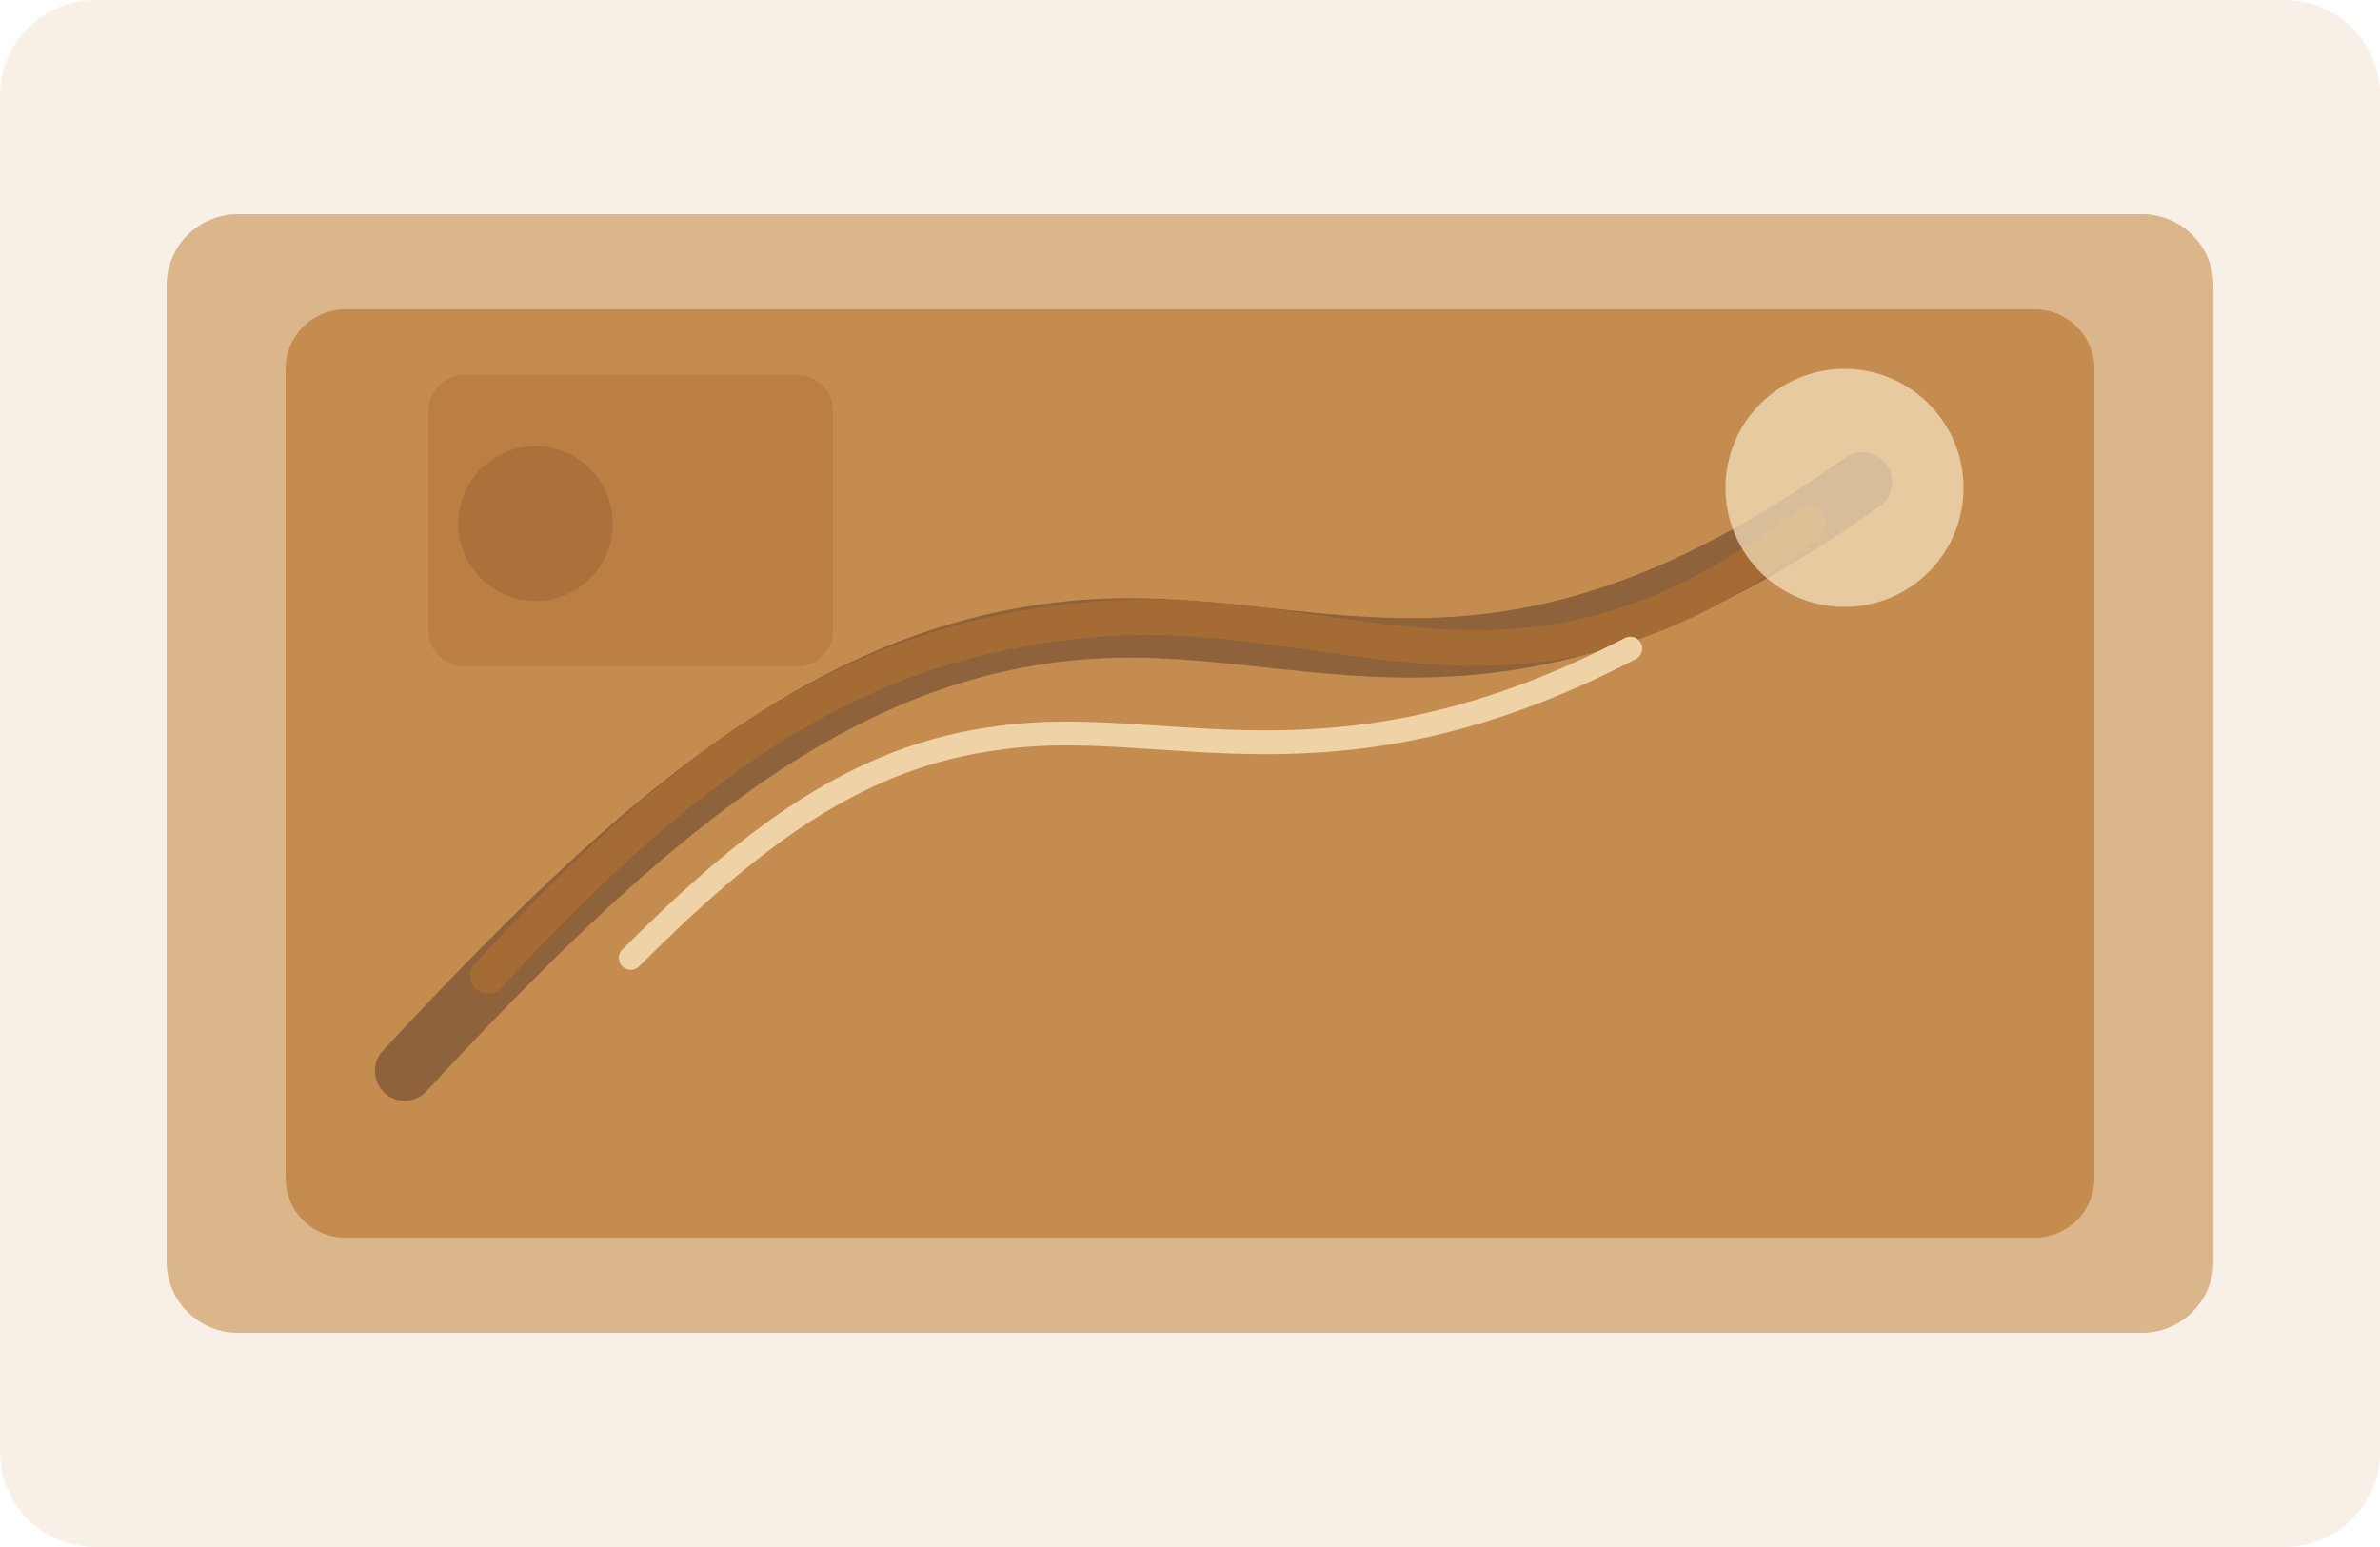
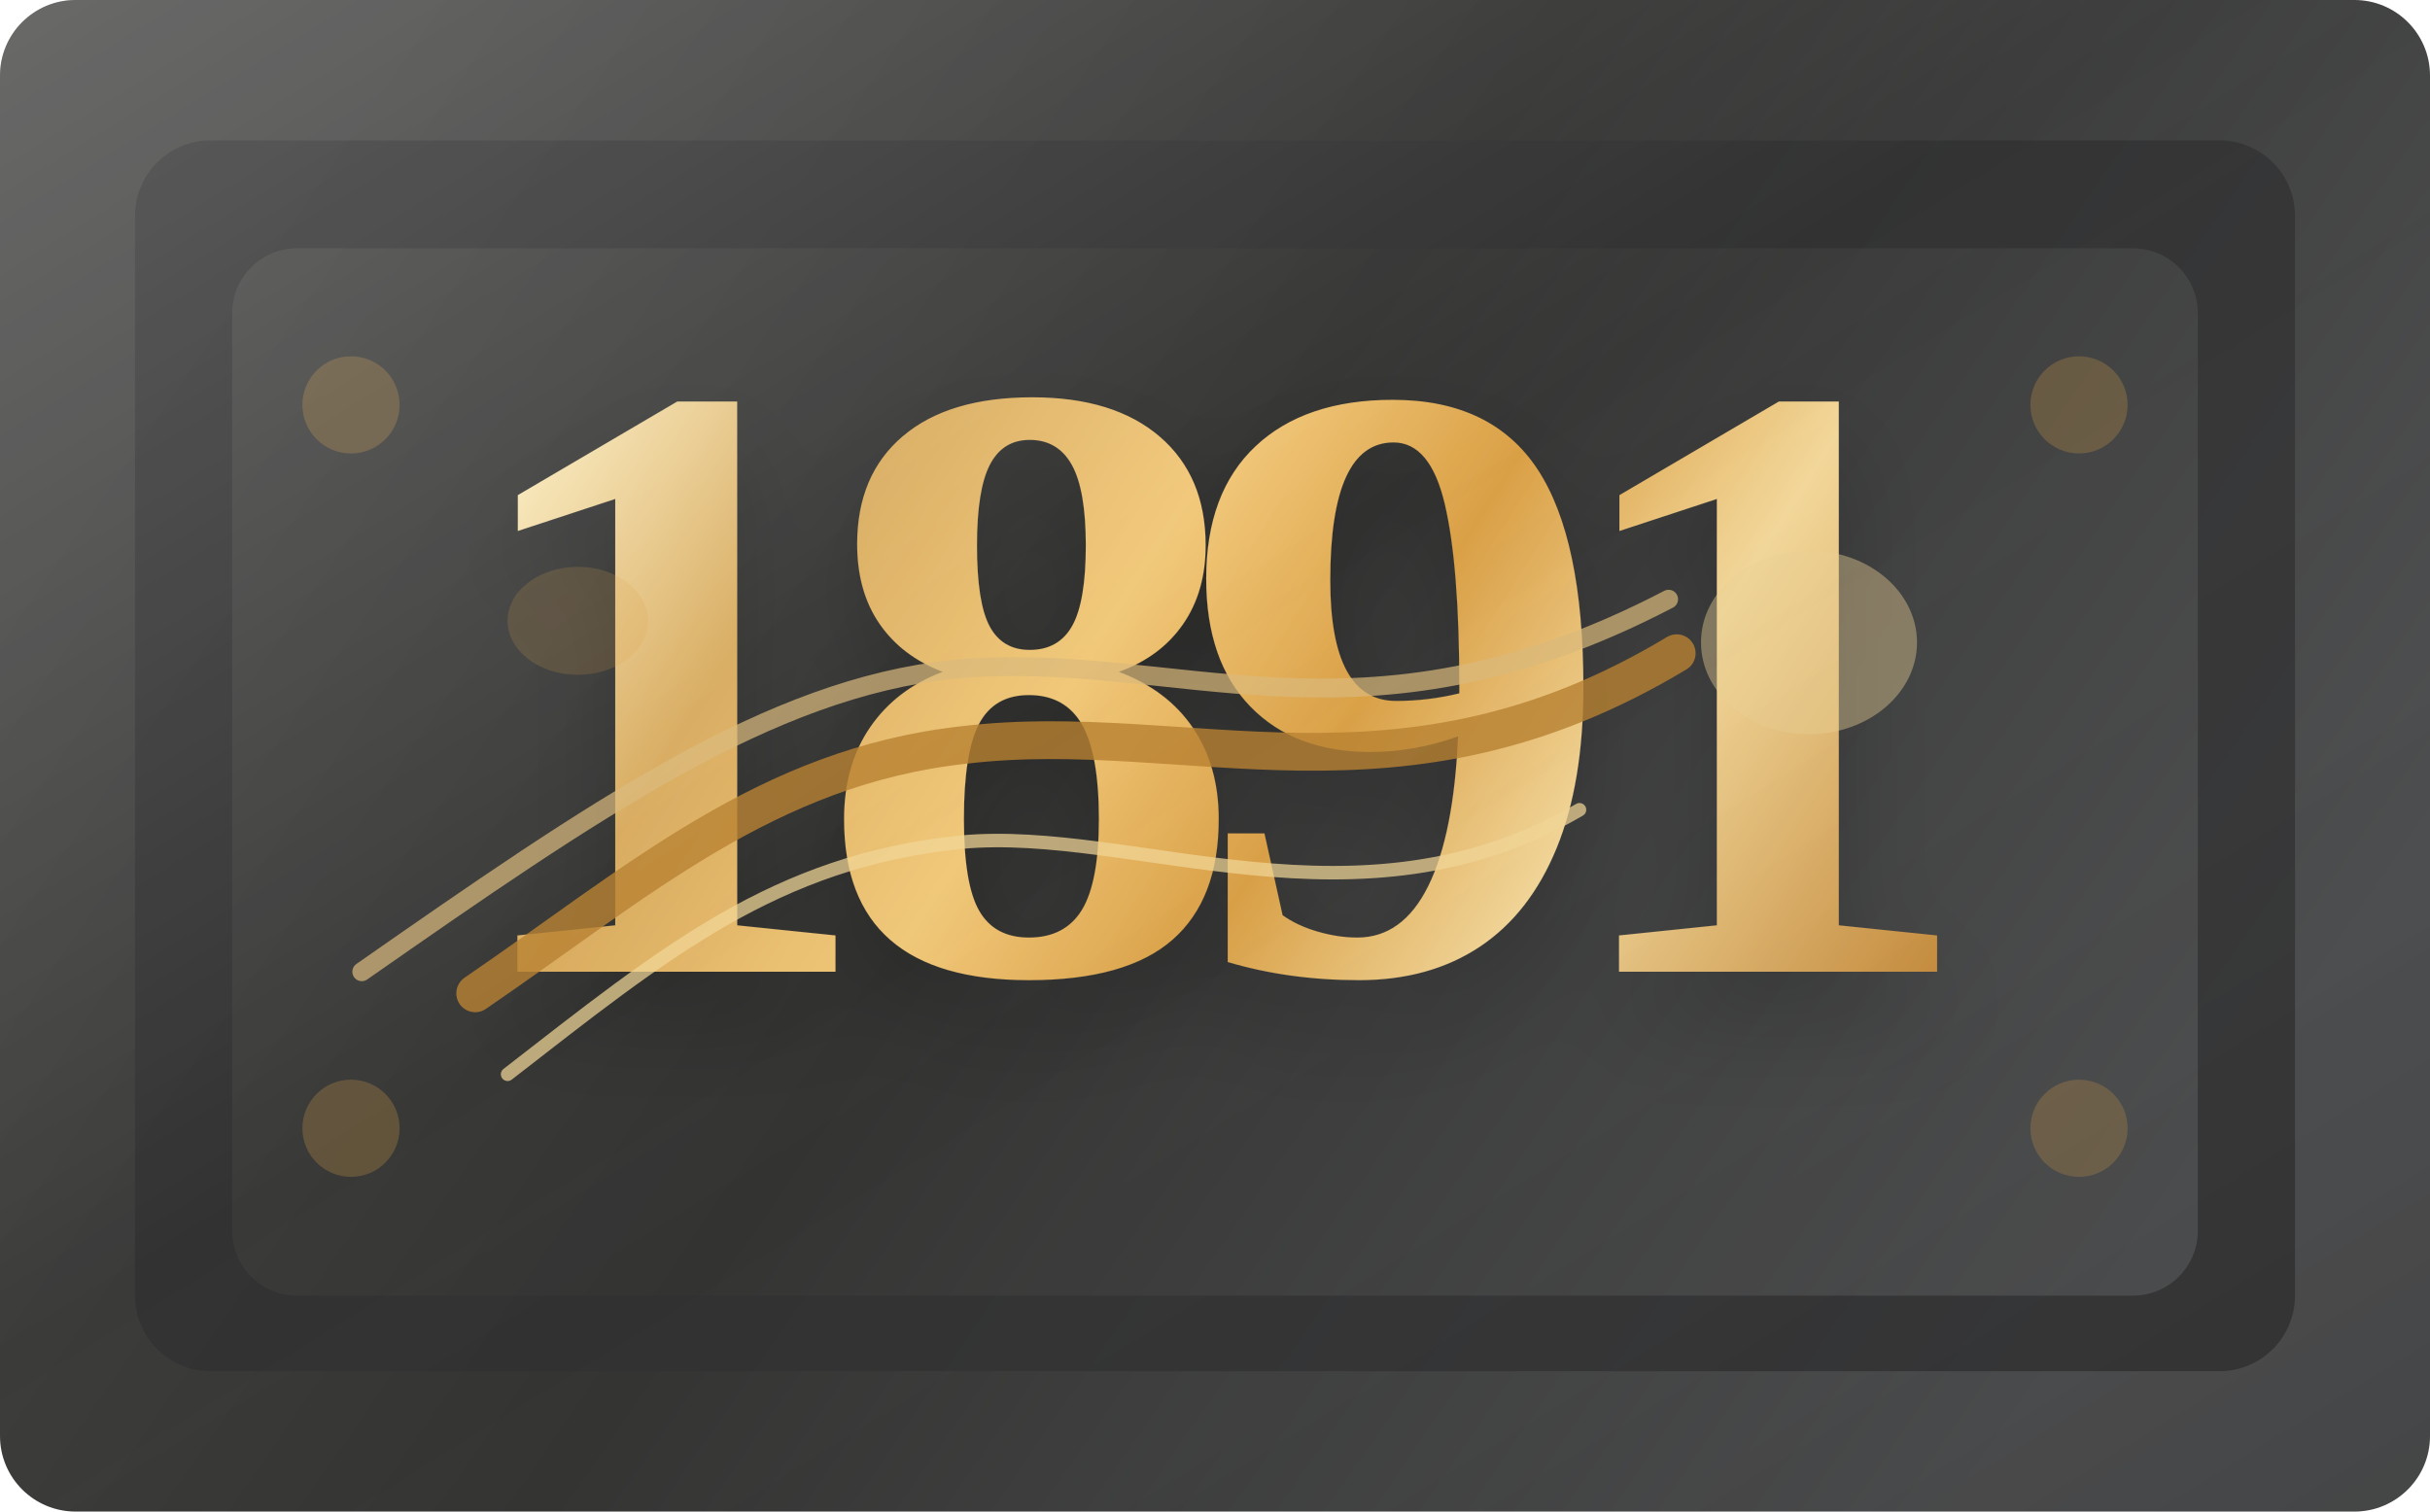
- <svg xmlns="http://www.w3.org/2000/svg" width="800" height="520" viewBox="0 0 800 520" fill="none">
-   <rect width="800" height="520" rx="32" fill="#F8EFE7" />
-   <rect x="56" y="72" width="688" height="376" rx="24" fill="#DBB68A" />
-   <rect x="96" y="104" width="608" height="312" rx="20" fill="#C58C4F" />
-   <path d="M136 360C214 276 278 220 360 212C440 204 500 252 626 162" stroke="#8E623A" stroke-width="20" stroke-linecap="round" />
-   <path d="M164 328C236 250 292 214 370 208C454 202 512 250 608 176" stroke="#A46B34" stroke-width="12" stroke-linecap="round" />
-   <path d="M212 322C252 282 288 254 336 248C392 240 448 270 548 218" stroke="#F0D2A7" stroke-width="8" stroke-linecap="round" />
-   <circle cx="620" cy="164" r="40" fill="#F7E4C2" fill-opacity="0.7" />
-   <circle cx="180" cy="176" r="26" fill="#6C3F1E" fill-opacity="0.25" />
-   <rect x="144" y="126" width="136" height="98" rx="12" fill="#A15F2A" fill-opacity="0.28" />
+ <svg xmlns="http://www.w3.org/2000/svg" width="900" height="560" viewBox="0 0 900 560" fill="none">
+   <defs>
+     <linearGradient id="slateGrad" x1="118" y1="50" x2="770" y2="500" gradientUnits="userSpaceOnUse">
+       <stop offset="0" stop-color="#3F3F3E" />
+       <stop offset="0.45" stop-color="#2E2E2D" />
+       <stop offset="1" stop-color="#4B4C4D" />
+     </linearGradient>
+     <linearGradient id="goldGrad" x1="230" y1="120" x2="700" y2="420" gradientUnits="userSpaceOnUse">
+       <stop offset="0" stop-color="#F7E5B4" />
+       <stop offset="0.18" stop-color="#D7A95B" />
+       <stop offset="0.38" stop-color="#F1C777" />
+       <stop offset="0.55" stop-color="#D99E42" />
+       <stop offset="0.72" stop-color="#F3D798" />
+       <stop offset="1" stop-color="#C2822E" />
+     </linearGradient>
+     <linearGradient id="shineGrad" x1="0" y1="0" x2="1" y2="1">
+       <stop offset="0" stop-color="#FFFFFF" stop-opacity="0.22" />
+       <stop offset="0.45" stop-color="#FFFFFF" stop-opacity="0.02" />
+       <stop offset="1" stop-color="#000000" stop-opacity="0.1" />
+     </linearGradient>
+     <filter id="softShadow" x="-20%" y="-20%" width="140%" height="160%">
+       <feDropShadow dx="0" dy="18" stdDeviation="18" flood-color="#000000" flood-opacity="0.2" />
+     </filter>
+   </defs>
+   <rect width="900" height="560" rx="28" fill="url(#slateGrad)" />
+   <rect x="50" y="52" width="800" height="456" rx="28" fill="#2B2C2D" fill-opacity="0.72" />
+   <rect x="86" y="92" width="728" height="388" rx="24" fill="url(#slateGrad)" />
+   <g opacity="0.26">
+     <circle cx="130" cy="150" r="18" fill="#D99E42" />
+     <circle cx="770" cy="150" r="18" fill="#D99E42" />
+     <circle cx="130" cy="418" r="18" fill="#D99E42" />
+     <circle cx="770" cy="418" r="18" fill="#D99E42" />
+   </g>
+   <g filter="url(#softShadow)">
+     <text x="450" y="360" text-anchor="middle" font-size="320" font-weight="700" letter-spacing="-24" font-family="Georgia, 'Times New Roman', serif" fill="url(#goldGrad)">1891</text>
+   </g>
+   <path d="M176 368C236 327 284 284 357 276C440 266 518 304 621 242" stroke="#B77E2C" stroke-width="14" stroke-linecap="round" opacity="0.8" />
+   <path d="M134 360C220 300 285 255 353 248C435 240 503 282 618 222" stroke="#DAB877" stroke-width="7" stroke-linecap="round" opacity="0.7" />
+   <path d="M188 398C246 353 287 319 356 312C420 306 503 348 585 300" stroke="#F1D594" stroke-width="5" stroke-linecap="round" opacity="0.72" />
+   <ellipse cx="670" cy="238" rx="40" ry="34" fill="#EACF91" fill-opacity="0.42" />
+   <ellipse cx="214" cy="230" rx="26" ry="20" fill="#D99E42" fill-opacity="0.18" />
+   <rect x="0" y="0" width="900" height="560" rx="28" fill="url(#shineGrad)" />
</svg>
